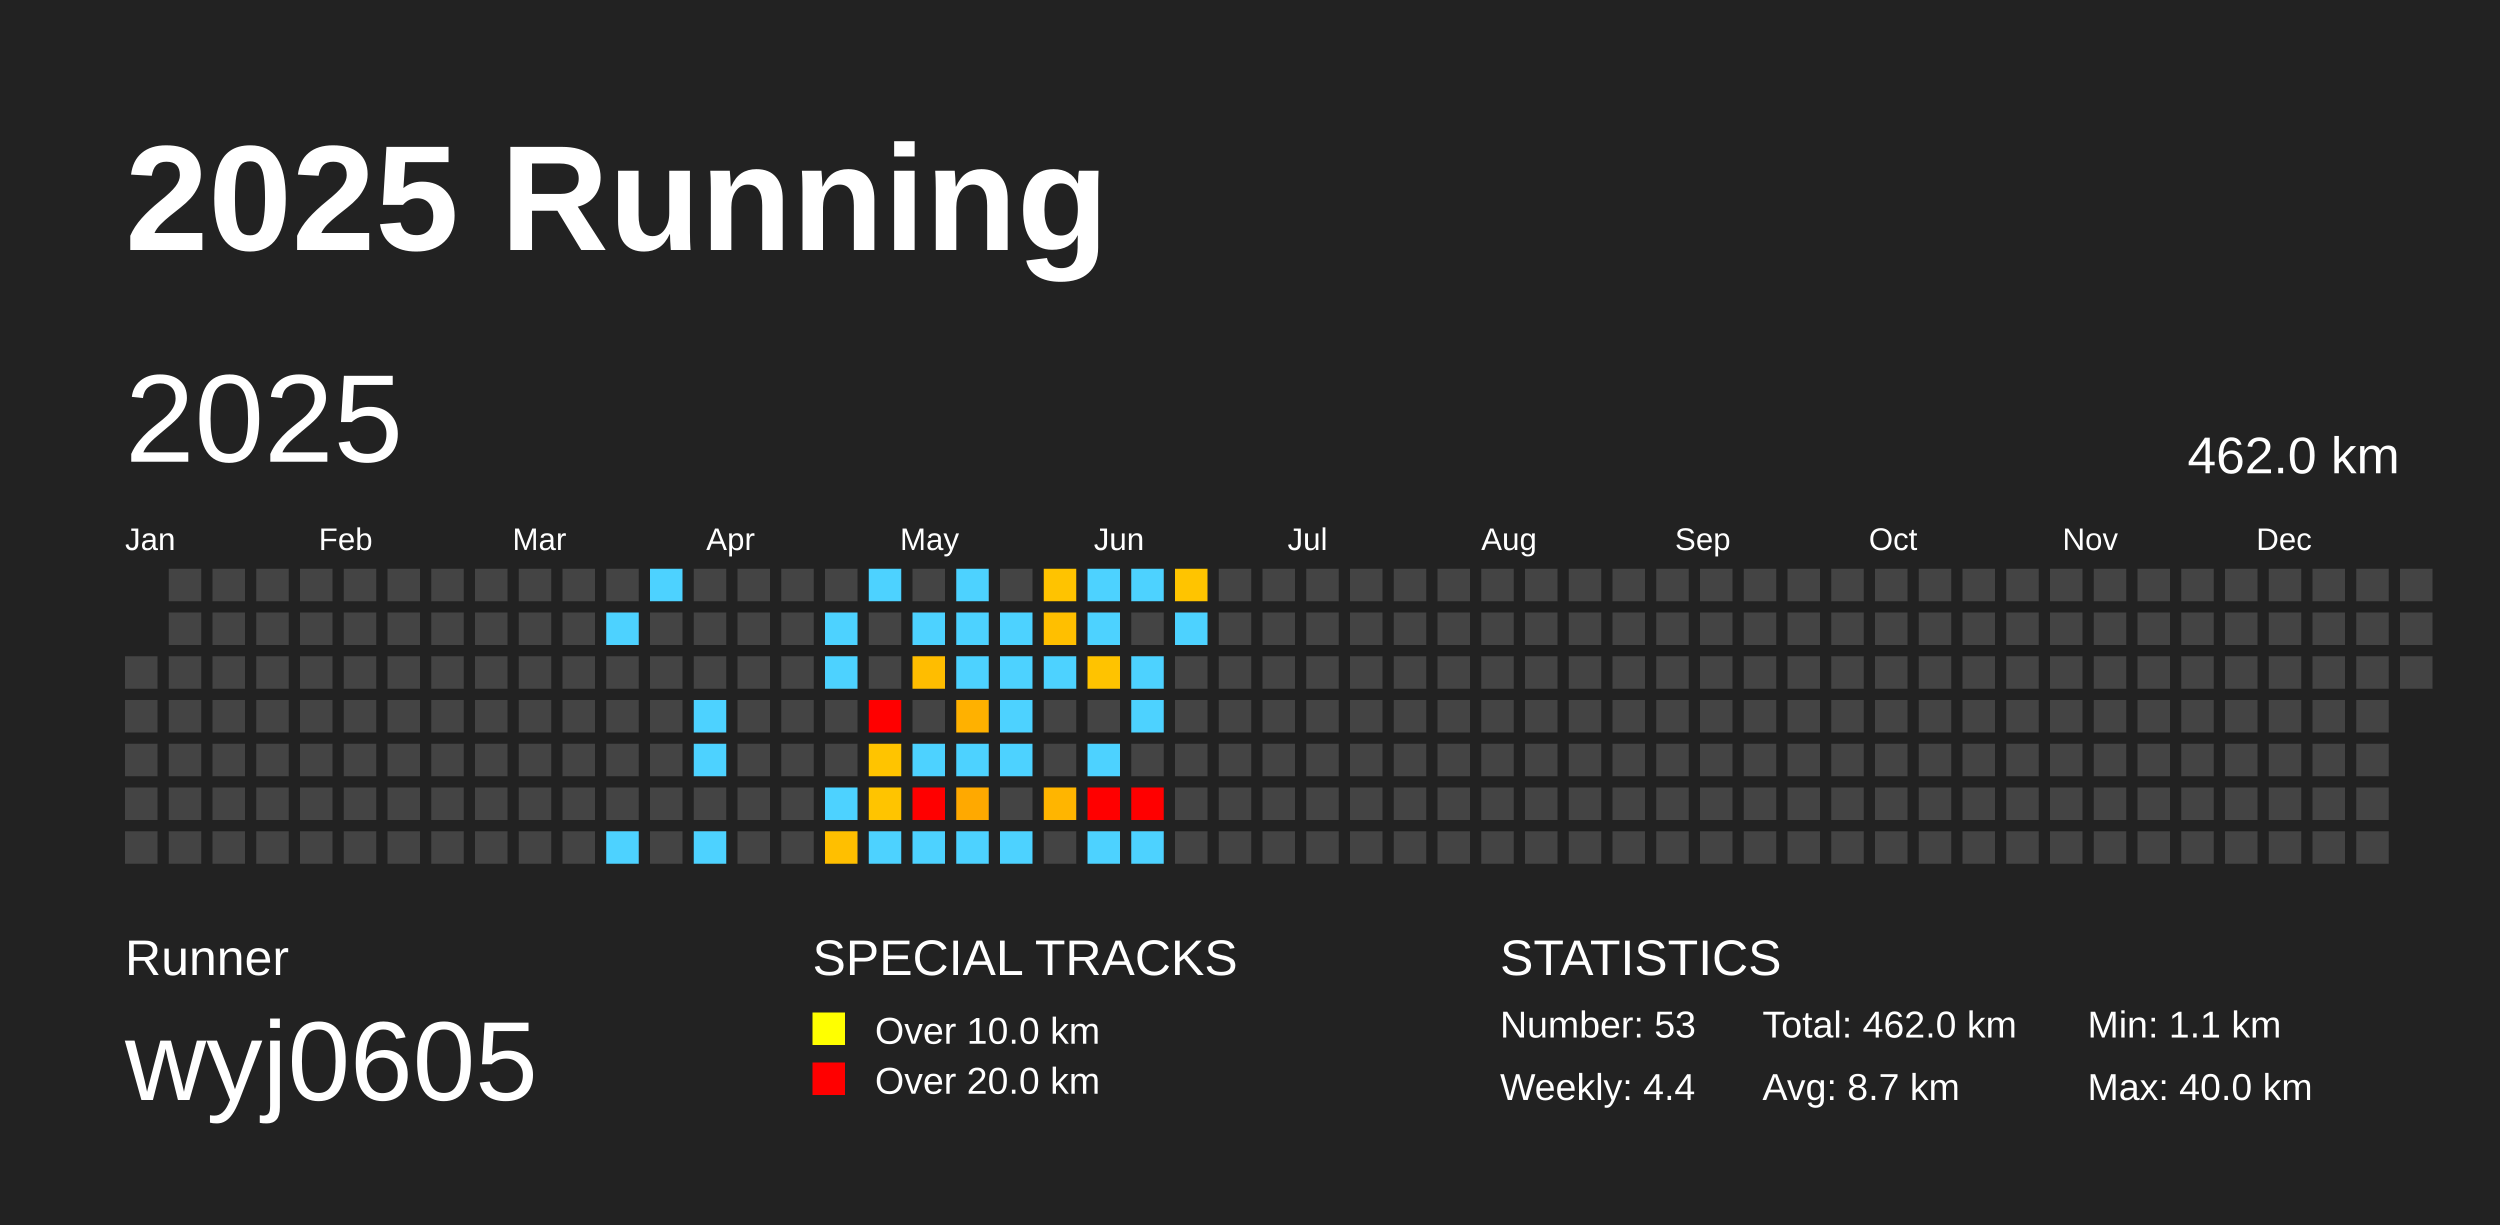
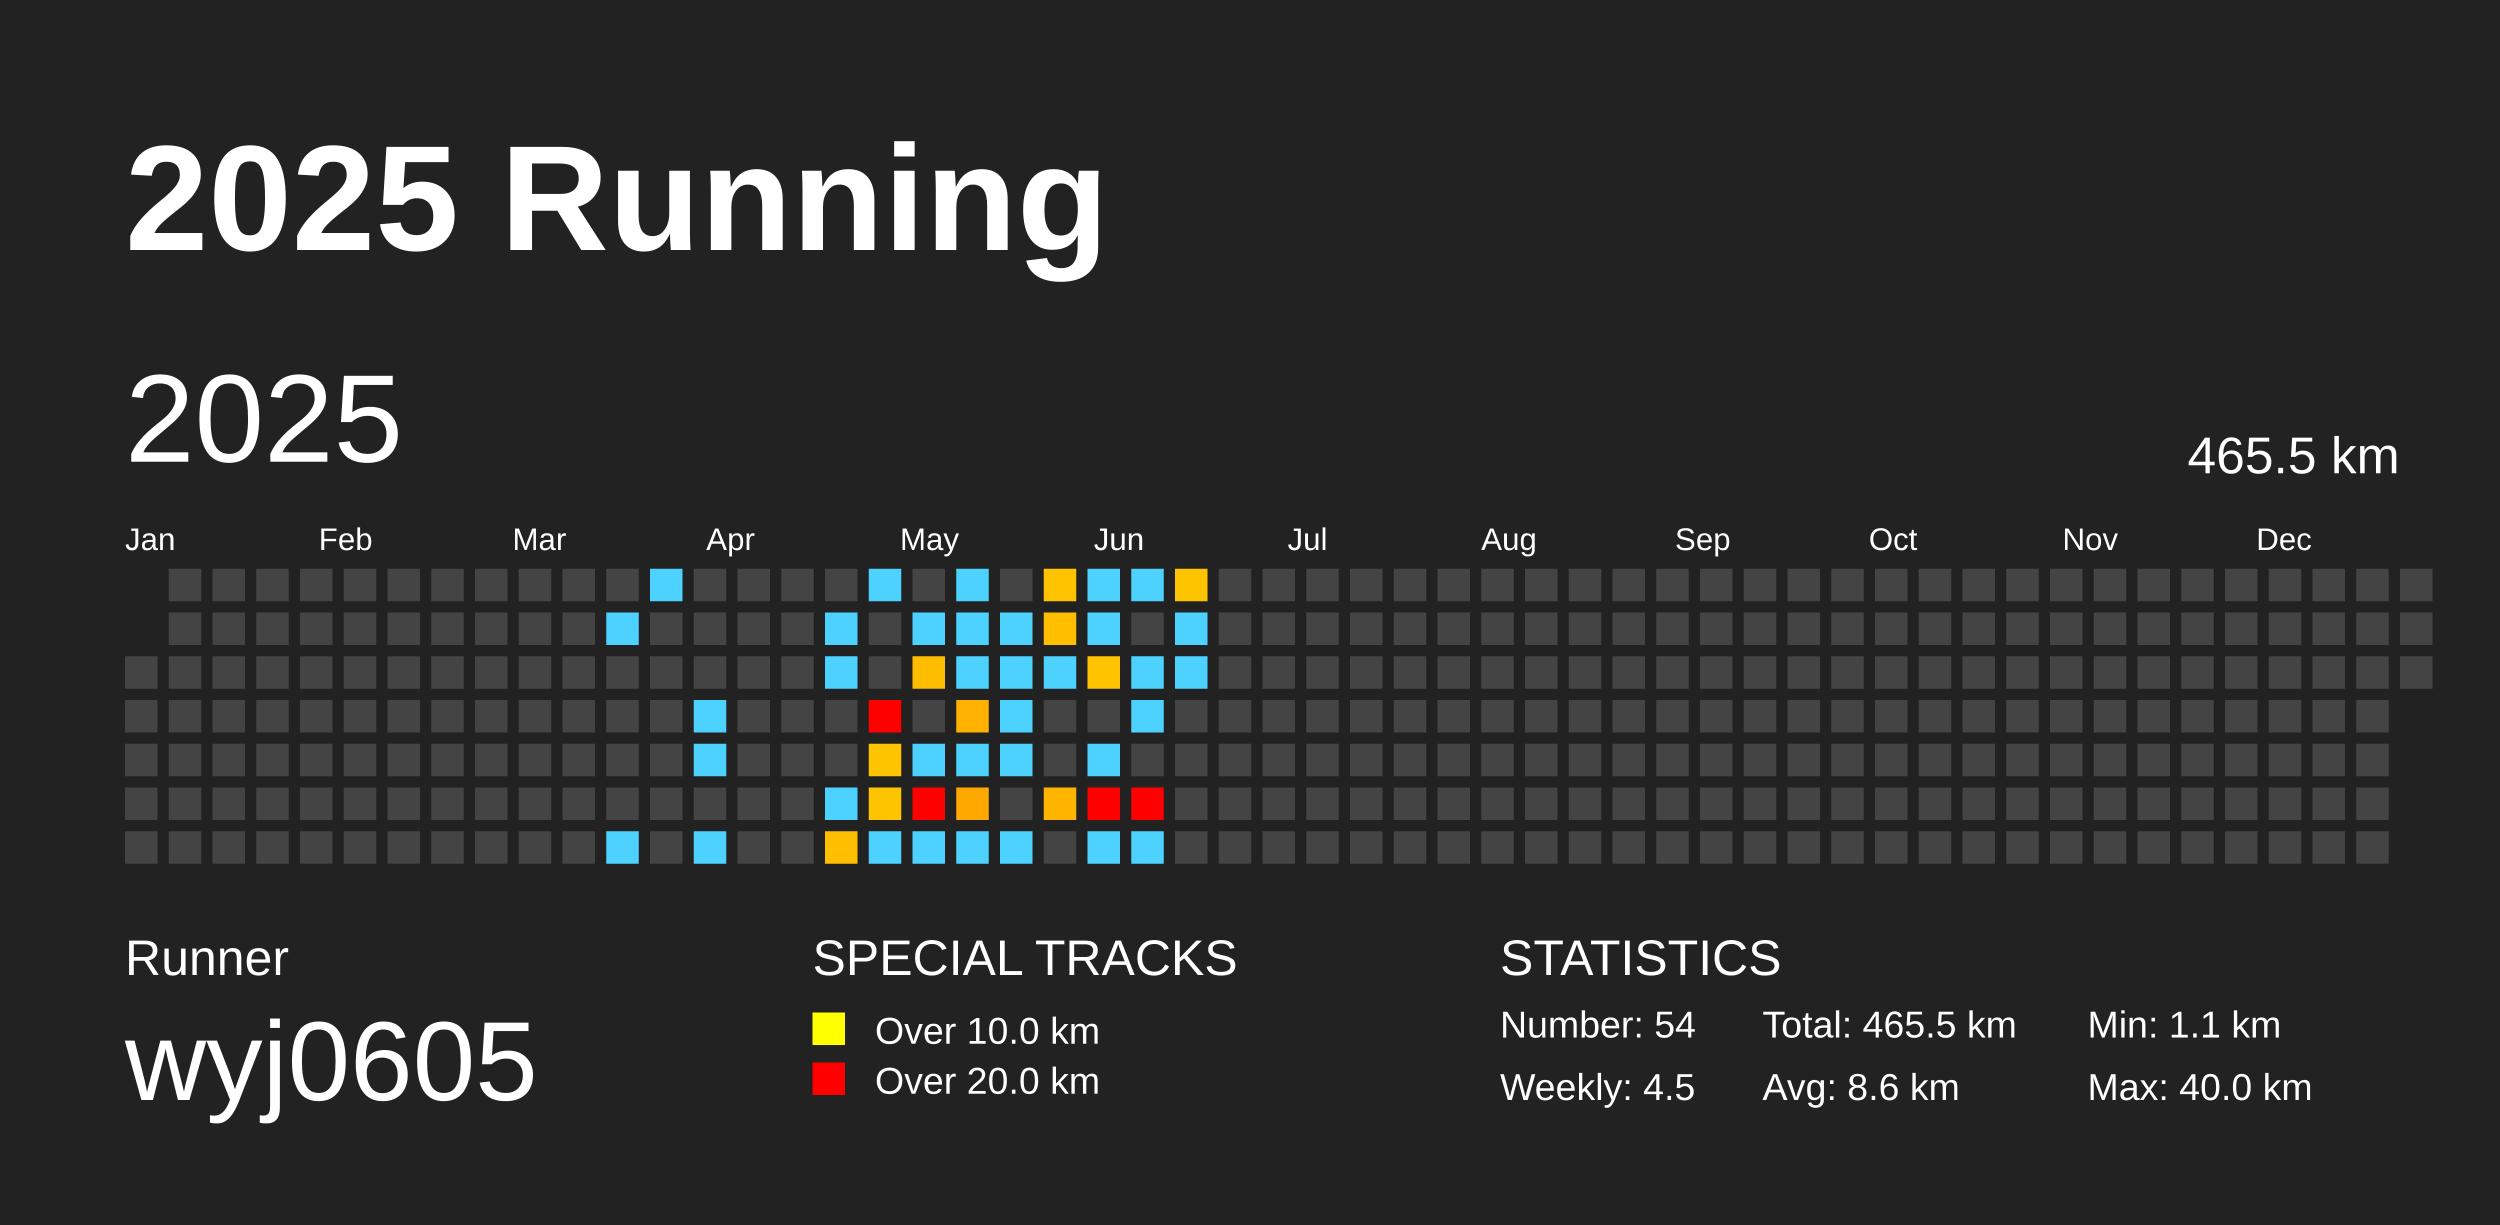
<svg xmlns="http://www.w3.org/2000/svg" baseProfile="full" height="98mm" version="1.1" viewBox="0,0,200,98" width="200mm">
  <defs />
  <rect fill="#222222" height="98" width="200" x="0" y="0" />
  <text fill="#FFFFFF" style="font-size:12px; font-family:Arial; font-weight:bold;" x="10" y="20">2025 Running</text>
  <text fill="#FFFFFF" style="font-size:4px; font-family:Arial" x="10" y="78">Runner</text>
  <text fill="#FFFFFF" style="font-size:9px; font-family:Arial" x="10" y="88">wyj0605</text>
  <text fill="#FFFFFF" style="font-size:4px; font-family:Arial" x="65" y="78">SPECIAL TRACKS</text>
  <rect fill="yellow" height="2.6" width="2.6" x="65" y="81" />
  <text fill="#FFFFFF" style="font-size:3px; font-family:Arial" x="70" y="83.5">Over 10.0 km</text>
  <rect fill="red" height="2.6" width="2.6" x="65" y="85" />
  <text fill="#FFFFFF" style="font-size:3px; font-family:Arial" x="70" y="87.5">Over 20.0 km</text>
  <text fill="#FFFFFF" style="font-size:4px; font-family:Arial" x="120" y="78">STATISTICS</text>
-   <text fill="#FFFFFF" style="font-size:3px; font-family:Arial" x="120" y="83">Number: 53</text>
-   <text fill="#FFFFFF" style="font-size:3px; font-family:Arial" x="120" y="88">Weekly: 4.4</text>
-   <text fill="#FFFFFF" style="font-size:3px; font-family:Arial" x="141" y="83">Total: 462.0 km</text>
-   <text fill="#FFFFFF" style="font-size:3px; font-family:Arial" x="141" y="88">Avg: 8.7 km</text>
+   <text fill="#FFFFFF" style="font-size:3px; font-family:Arial" x="120" y="83">Number: 54</text>
+   <text fill="#FFFFFF" style="font-size:3px; font-family:Arial" x="120" y="88">Weekly: 4.5</text>
+   <text fill="#FFFFFF" style="font-size:3px; font-family:Arial" x="141" y="83">Total: 465.5 km</text>
+   <text fill="#FFFFFF" style="font-size:3px; font-family:Arial" x="141" y="88">Avg: 8.6 km</text>
  <text fill="#FFFFFF" style="font-size:3px; font-family:Arial" x="167" y="83">Min: 1.1 km</text>
  <text fill="#FFFFFF" style="font-size:3px; font-family:Arial" x="167" y="88">Max: 40.0 km</text>
  <text dominant-baseline="hanging" fill="#FFFFFF" style="font-size:10.0px; font-family:Arial;" x="10" y="30">2025</text>
-   <text dominant-baseline="hanging" fill="#FFFFFF" style="font-size:4.125px; font-family:Arial;" x="175" y="35">462.0 km</text>
+   <text dominant-baseline="hanging" fill="#FFFFFF" style="font-size:4.125px; font-family:Arial;" x="175" y="35">465.5 km</text>
  <text fill="#FFFFFF" style="font-size:2.5px; font-family:Arial" x="10.0" y="44">Jan</text>
  <text fill="#FFFFFF" style="font-size:2.5px; font-family:Arial" x="25.5" y="44">Feb</text>
  <text fill="#FFFFFF" style="font-size:2.5px; font-family:Arial" x="41.0" y="44">Mar</text>
  <text fill="#FFFFFF" style="font-size:2.5px; font-family:Arial" x="56.5" y="44">Apr</text>
  <text fill="#FFFFFF" style="font-size:2.5px; font-family:Arial" x="72.0" y="44">May</text>
  <text fill="#FFFFFF" style="font-size:2.5px; font-family:Arial" x="87.5" y="44">Jun</text>
  <text fill="#FFFFFF" style="font-size:2.5px; font-family:Arial" x="103.0" y="44">Jul</text>
  <text fill="#FFFFFF" style="font-size:2.5px; font-family:Arial" x="118.5" y="44">Aug</text>
  <text fill="#FFFFFF" style="font-size:2.5px; font-family:Arial" x="134.0" y="44">Sep</text>
  <text fill="#FFFFFF" style="font-size:2.5px; font-family:Arial" x="149.5" y="44">Oct</text>
  <text fill="#FFFFFF" style="font-size:2.5px; font-family:Arial" x="165.0" y="44">Nov</text>
  <text fill="#FFFFFF" style="font-size:2.5px; font-family:Arial" x="180.5" y="44">Dec</text>
  <rect fill="#444444" height="2.6" width="2.6" x="10.0" y="52.5" />
  <rect fill="#444444" height="2.6" width="2.6" x="10.0" y="56.0" />
  <rect fill="#444444" height="2.6" width="2.6" x="10.0" y="59.5" />
  <rect fill="#444444" height="2.6" width="2.6" x="10.0" y="63.0" />
  <rect fill="#444444" height="2.6" width="2.6" x="10.0" y="66.5" />
  <rect fill="#444444" height="2.6" width="2.6" x="13.5" y="45.5" />
  <rect fill="#444444" height="2.6" width="2.6" x="13.5" y="49.0" />
  <rect fill="#444444" height="2.6" width="2.6" x="13.5" y="52.5" />
  <rect fill="#444444" height="2.6" width="2.6" x="13.5" y="56.0" />
  <rect fill="#444444" height="2.6" width="2.6" x="13.5" y="59.5" />
  <rect fill="#444444" height="2.6" width="2.6" x="13.5" y="63.0" />
  <rect fill="#444444" height="2.6" width="2.6" x="13.5" y="66.5" />
  <rect fill="#444444" height="2.6" width="2.6" x="17.0" y="45.5" />
  <rect fill="#444444" height="2.6" width="2.6" x="17.0" y="49.0" />
  <rect fill="#444444" height="2.6" width="2.6" x="17.0" y="52.5" />
  <rect fill="#444444" height="2.6" width="2.6" x="17.0" y="56.0" />
  <rect fill="#444444" height="2.6" width="2.6" x="17.0" y="59.5" />
  <rect fill="#444444" height="2.6" width="2.6" x="17.0" y="63.0" />
  <rect fill="#444444" height="2.6" width="2.6" x="17.0" y="66.5" />
  <rect fill="#444444" height="2.6" width="2.6" x="20.5" y="45.5" />
  <rect fill="#444444" height="2.6" width="2.6" x="20.5" y="49.0" />
  <rect fill="#444444" height="2.6" width="2.6" x="20.5" y="52.5" />
  <rect fill="#444444" height="2.6" width="2.6" x="20.5" y="56.0" />
  <rect fill="#444444" height="2.6" width="2.6" x="20.5" y="59.5" />
  <rect fill="#444444" height="2.6" width="2.6" x="20.5" y="63.0" />
  <rect fill="#444444" height="2.6" width="2.6" x="20.5" y="66.5" />
  <rect fill="#444444" height="2.6" width="2.6" x="24.0" y="45.5" />
  <rect fill="#444444" height="2.6" width="2.6" x="24.0" y="49.0" />
  <rect fill="#444444" height="2.6" width="2.6" x="24.0" y="52.5" />
  <rect fill="#444444" height="2.6" width="2.6" x="24.0" y="56.0" />
  <rect fill="#444444" height="2.6" width="2.6" x="24.0" y="59.5" />
  <rect fill="#444444" height="2.6" width="2.6" x="24.0" y="63.0" />
  <rect fill="#444444" height="2.6" width="2.6" x="24.0" y="66.5" />
  <rect fill="#444444" height="2.6" width="2.6" x="27.5" y="45.5" />
  <rect fill="#444444" height="2.6" width="2.6" x="27.5" y="49.0" />
  <rect fill="#444444" height="2.6" width="2.6" x="27.5" y="52.5" />
  <rect fill="#444444" height="2.6" width="2.6" x="27.5" y="56.0" />
  <rect fill="#444444" height="2.6" width="2.6" x="27.5" y="59.5" />
  <rect fill="#444444" height="2.6" width="2.6" x="27.5" y="63.0" />
  <rect fill="#444444" height="2.6" width="2.6" x="27.5" y="66.5" />
  <rect fill="#444444" height="2.6" width="2.6" x="31.0" y="45.5" />
  <rect fill="#444444" height="2.6" width="2.6" x="31.0" y="49.0" />
  <rect fill="#444444" height="2.6" width="2.6" x="31.0" y="52.5" />
  <rect fill="#444444" height="2.6" width="2.6" x="31.0" y="56.0" />
  <rect fill="#444444" height="2.6" width="2.6" x="31.0" y="59.5" />
  <rect fill="#444444" height="2.6" width="2.6" x="31.0" y="63.0" />
  <rect fill="#444444" height="2.6" width="2.6" x="31.0" y="66.5" />
  <rect fill="#444444" height="2.6" width="2.6" x="34.5" y="45.5" />
  <rect fill="#444444" height="2.6" width="2.6" x="34.5" y="49.0" />
  <rect fill="#444444" height="2.6" width="2.6" x="34.5" y="52.5" />
  <rect fill="#444444" height="2.6" width="2.6" x="34.5" y="56.0" />
  <rect fill="#444444" height="2.6" width="2.6" x="34.5" y="59.5" />
  <rect fill="#444444" height="2.6" width="2.6" x="34.5" y="63.0" />
  <rect fill="#444444" height="2.6" width="2.6" x="34.5" y="66.5" />
  <rect fill="#444444" height="2.6" width="2.6" x="38.0" y="45.5" />
  <rect fill="#444444" height="2.6" width="2.6" x="38.0" y="49.0" />
  <rect fill="#444444" height="2.6" width="2.6" x="38.0" y="52.5" />
  <rect fill="#444444" height="2.6" width="2.6" x="38.0" y="56.0" />
  <rect fill="#444444" height="2.6" width="2.6" x="38.0" y="59.5" />
  <rect fill="#444444" height="2.6" width="2.6" x="38.0" y="63.0" />
  <rect fill="#444444" height="2.6" width="2.6" x="38.0" y="66.5" />
  <rect fill="#444444" height="2.6" width="2.6" x="41.5" y="45.5" />
  <rect fill="#444444" height="2.6" width="2.6" x="41.5" y="49.0" />
  <rect fill="#444444" height="2.6" width="2.6" x="41.5" y="52.5" />
  <rect fill="#444444" height="2.6" width="2.6" x="41.5" y="56.0" />
  <rect fill="#444444" height="2.6" width="2.6" x="41.5" y="59.5" />
  <rect fill="#444444" height="2.6" width="2.6" x="41.5" y="63.0" />
  <rect fill="#444444" height="2.6" width="2.6" x="41.5" y="66.5" />
  <rect fill="#444444" height="2.6" width="2.6" x="45.0" y="45.5" />
  <rect fill="#444444" height="2.6" width="2.6" x="45.0" y="49.0" />
  <rect fill="#444444" height="2.6" width="2.6" x="45.0" y="52.5" />
  <rect fill="#444444" height="2.6" width="2.6" x="45.0" y="56.0" />
  <rect fill="#444444" height="2.6" width="2.6" x="45.0" y="59.5" />
  <rect fill="#444444" height="2.6" width="2.6" x="45.0" y="63.0" />
  <rect fill="#444444" height="2.6" width="2.6" x="45.0" y="66.5" />
  <rect fill="#444444" height="2.6" width="2.6" x="48.5" y="45.5" />
  <rect fill="#4dd2ff" height="2.6" width="2.6" x="48.5" y="49.0" />
  <rect fill="#444444" height="2.6" width="2.6" x="48.5" y="52.5" />
  <rect fill="#444444" height="2.6" width="2.6" x="48.5" y="56.0" />
  <rect fill="#444444" height="2.6" width="2.6" x="48.5" y="59.5" />
  <rect fill="#444444" height="2.6" width="2.6" x="48.5" y="63.0" />
  <rect fill="#4dd2ff" height="2.6" width="2.6" x="48.5" y="66.5" />
  <rect fill="#4dd2ff" height="2.6" width="2.6" x="52.0" y="45.5" />
  <rect fill="#444444" height="2.6" width="2.6" x="52.0" y="49.0" />
  <rect fill="#444444" height="2.6" width="2.6" x="52.0" y="52.5" />
  <rect fill="#444444" height="2.6" width="2.6" x="52.0" y="56.0" />
  <rect fill="#444444" height="2.6" width="2.6" x="52.0" y="59.5" />
  <rect fill="#444444" height="2.6" width="2.6" x="52.0" y="63.0" />
  <rect fill="#444444" height="2.6" width="2.6" x="52.0" y="66.5" />
  <rect fill="#444444" height="2.6" width="2.6" x="55.5" y="45.5" />
  <rect fill="#444444" height="2.6" width="2.6" x="55.5" y="49.0" />
  <rect fill="#444444" height="2.6" width="2.6" x="55.5" y="52.5" />
  <rect fill="#4dd2ff" height="2.6" width="2.6" x="55.5" y="56.0" />
  <rect fill="#4dd2ff" height="2.6" width="2.6" x="55.5" y="59.5" />
  <rect fill="#444444" height="2.6" width="2.6" x="55.5" y="63.0" />
  <rect fill="#4dd2ff" height="2.6" width="2.6" x="55.5" y="66.5" />
  <rect fill="#444444" height="2.6" width="2.6" x="59.0" y="45.5" />
  <rect fill="#444444" height="2.6" width="2.6" x="59.0" y="49.0" />
  <rect fill="#444444" height="2.6" width="2.6" x="59.0" y="52.5" />
  <rect fill="#444444" height="2.6" width="2.6" x="59.0" y="56.0" />
  <rect fill="#444444" height="2.6" width="2.6" x="59.0" y="59.5" />
  <rect fill="#444444" height="2.6" width="2.6" x="59.0" y="63.0" />
  <rect fill="#444444" height="2.6" width="2.6" x="59.0" y="66.5" />
  <rect fill="#444444" height="2.6" width="2.6" x="62.5" y="45.5" />
  <rect fill="#444444" height="2.6" width="2.6" x="62.5" y="49.0" />
  <rect fill="#444444" height="2.6" width="2.6" x="62.5" y="52.5" />
  <rect fill="#444444" height="2.6" width="2.6" x="62.5" y="56.0" />
  <rect fill="#444444" height="2.6" width="2.6" x="62.5" y="59.5" />
  <rect fill="#444444" height="2.6" width="2.6" x="62.5" y="63.0" />
  <rect fill="#444444" height="2.6" width="2.6" x="62.5" y="66.5" />
  <rect fill="#444444" height="2.6" width="2.6" x="66.0" y="45.5" />
  <rect fill="#4dd2ff" height="2.6" width="2.6" x="66.0" y="49.0" />
  <rect fill="#4dd2ff" height="2.6" width="2.6" x="66.0" y="52.5" />
  <rect fill="#444444" height="2.6" width="2.6" x="66.0" y="56.0" />
  <rect fill="#444444" height="2.6" width="2.6" x="66.0" y="59.5" />
  <rect fill="#4dd2ff" height="2.6" width="2.6" x="66.0" y="63.0" />
  <rect fill="#ffbf00" height="2.6" width="2.6" x="66.0" y="66.5" />
  <rect fill="#4dd2ff" height="2.6" width="2.6" x="69.5" y="45.5" />
  <rect fill="#444444" height="2.6" width="2.6" x="69.5" y="49.0" />
  <rect fill="#444444" height="2.6" width="2.6" x="69.5" y="52.5" />
  <rect fill="red" height="2.6" width="2.6" x="69.5" y="56.0" />
  <rect fill="#ffc400" height="2.6" width="2.6" x="69.5" y="59.5" />
  <rect fill="#ffc400" height="2.6" width="2.6" x="69.5" y="63.0" />
  <rect fill="#4dd2ff" height="2.6" width="2.6" x="69.5" y="66.5" />
  <rect fill="#444444" height="2.6" width="2.6" x="73.0" y="45.5" />
  <rect fill="#4dd2ff" height="2.6" width="2.6" x="73.0" y="49.0" />
  <rect fill="#ffbd00" height="2.6" width="2.6" x="73.0" y="52.5" />
  <rect fill="#444444" height="2.6" width="2.6" x="73.0" y="56.0" />
  <rect fill="#4dd2ff" height="2.6" width="2.6" x="73.0" y="59.5" />
  <rect fill="red" height="2.6" width="2.6" x="73.0" y="63.0" />
  <rect fill="#4dd2ff" height="2.6" width="2.6" x="73.0" y="66.5" />
  <rect fill="#4dd2ff" height="2.6" width="2.6" x="76.5" y="45.5" />
  <rect fill="#4dd2ff" height="2.6" width="2.6" x="76.5" y="49.0" />
  <rect fill="#4dd2ff" height="2.6" width="2.6" x="76.5" y="52.5" />
  <rect fill="#ffb100" height="2.6" width="2.6" x="76.5" y="56.0" />
  <rect fill="#4dd2ff" height="2.6" width="2.6" x="76.5" y="59.5" />
  <rect fill="#ffa900" height="2.6" width="2.6" x="76.5" y="63.0" />
  <rect fill="#4dd2ff" height="2.6" width="2.6" x="76.5" y="66.5" />
  <rect fill="#444444" height="2.6" width="2.6" x="80.0" y="45.5" />
  <rect fill="#4dd2ff" height="2.6" width="2.6" x="80.0" y="49.0" />
  <rect fill="#4dd2ff" height="2.6" width="2.6" x="80.0" y="52.5" />
  <rect fill="#4dd2ff" height="2.6" width="2.6" x="80.0" y="56.0" />
  <rect fill="#4dd2ff" height="2.6" width="2.6" x="80.0" y="59.5" />
  <rect fill="#444444" height="2.6" width="2.6" x="80.0" y="63.0" />
  <rect fill="#4dd2ff" height="2.6" width="2.6" x="80.0" y="66.5" />
  <rect fill="#ffc300" height="2.6" width="2.6" x="83.5" y="45.5" />
  <rect fill="#ffbf00" height="2.6" width="2.6" x="83.5" y="49.0" />
  <rect fill="#4dd2ff" height="2.6" width="2.6" x="83.5" y="52.5" />
  <rect fill="#444444" height="2.6" width="2.6" x="83.5" y="56.0" />
  <rect fill="#444444" height="2.6" width="2.6" x="83.5" y="59.5" />
  <rect fill="#ffb500" height="2.6" width="2.6" x="83.5" y="63.0" />
  <rect fill="#444444" height="2.6" width="2.6" x="83.5" y="66.5" />
  <rect fill="#4dd2ff" height="2.6" width="2.6" x="87.0" y="45.5" />
  <rect fill="#4dd2ff" height="2.6" width="2.6" x="87.0" y="49.0" />
  <rect fill="#ffc300" height="2.6" width="2.6" x="87.0" y="52.5" />
  <rect fill="#444444" height="2.6" width="2.6" x="87.0" y="56.0" />
  <rect fill="#4dd2ff" height="2.6" width="2.6" x="87.0" y="59.5" />
  <rect fill="red" height="2.6" width="2.6" x="87.0" y="63.0" />
  <rect fill="#4dd2ff" height="2.6" width="2.6" x="87.0" y="66.5" />
  <rect fill="#4dd2ff" height="2.6" width="2.6" x="90.5" y="45.5" />
  <rect fill="#444444" height="2.6" width="2.6" x="90.5" y="49.0" />
  <rect fill="#4dd2ff" height="2.6" width="2.6" x="90.5" y="52.5" />
  <rect fill="#4dd2ff" height="2.6" width="2.6" x="90.5" y="56.0" />
  <rect fill="#444444" height="2.6" width="2.6" x="90.5" y="59.5" />
  <rect fill="red" height="2.6" width="2.6" x="90.5" y="63.0" />
  <rect fill="#4dd2ff" height="2.6" width="2.6" x="90.5" y="66.5" />
  <rect fill="#ffc400" height="2.6" width="2.6" x="94.0" y="45.5" />
  <rect fill="#4dd2ff" height="2.6" width="2.6" x="94.0" y="49.0" />
-   <rect fill="#444444" height="2.6" width="2.6" x="94.0" y="52.5" />
+   <rect fill="#4dd2ff" height="2.6" width="2.6" x="94.0" y="52.5" />
  <rect fill="#444444" height="2.6" width="2.6" x="94.0" y="56.0" />
  <rect fill="#444444" height="2.6" width="2.6" x="94.0" y="59.5" />
  <rect fill="#444444" height="2.6" width="2.6" x="94.0" y="63.0" />
  <rect fill="#444444" height="2.6" width="2.6" x="94.0" y="66.5" />
  <rect fill="#444444" height="2.6" width="2.6" x="97.5" y="45.5" />
  <rect fill="#444444" height="2.6" width="2.6" x="97.5" y="49.0" />
  <rect fill="#444444" height="2.6" width="2.6" x="97.5" y="52.5" />
  <rect fill="#444444" height="2.6" width="2.6" x="97.5" y="56.0" />
  <rect fill="#444444" height="2.6" width="2.6" x="97.5" y="59.5" />
  <rect fill="#444444" height="2.6" width="2.6" x="97.5" y="63.0" />
  <rect fill="#444444" height="2.6" width="2.6" x="97.5" y="66.5" />
  <rect fill="#444444" height="2.6" width="2.6" x="101.0" y="45.5" />
  <rect fill="#444444" height="2.6" width="2.6" x="101.0" y="49.0" />
  <rect fill="#444444" height="2.6" width="2.6" x="101.0" y="52.5" />
  <rect fill="#444444" height="2.6" width="2.6" x="101.0" y="56.0" />
  <rect fill="#444444" height="2.6" width="2.6" x="101.0" y="59.5" />
  <rect fill="#444444" height="2.6" width="2.6" x="101.0" y="63.0" />
  <rect fill="#444444" height="2.6" width="2.6" x="101.0" y="66.5" />
  <rect fill="#444444" height="2.6" width="2.6" x="104.5" y="45.5" />
  <rect fill="#444444" height="2.6" width="2.6" x="104.5" y="49.0" />
  <rect fill="#444444" height="2.6" width="2.6" x="104.5" y="52.5" />
  <rect fill="#444444" height="2.6" width="2.6" x="104.5" y="56.0" />
  <rect fill="#444444" height="2.6" width="2.6" x="104.5" y="59.5" />
  <rect fill="#444444" height="2.6" width="2.6" x="104.5" y="63.0" />
  <rect fill="#444444" height="2.6" width="2.6" x="104.5" y="66.5" />
  <rect fill="#444444" height="2.6" width="2.6" x="108.0" y="45.5" />
  <rect fill="#444444" height="2.6" width="2.6" x="108.0" y="49.0" />
  <rect fill="#444444" height="2.6" width="2.6" x="108.0" y="52.5" />
  <rect fill="#444444" height="2.6" width="2.6" x="108.0" y="56.0" />
  <rect fill="#444444" height="2.6" width="2.6" x="108.0" y="59.5" />
  <rect fill="#444444" height="2.6" width="2.6" x="108.0" y="63.0" />
  <rect fill="#444444" height="2.6" width="2.6" x="108.0" y="66.5" />
  <rect fill="#444444" height="2.6" width="2.6" x="111.5" y="45.5" />
  <rect fill="#444444" height="2.6" width="2.6" x="111.5" y="49.0" />
  <rect fill="#444444" height="2.6" width="2.6" x="111.5" y="52.5" />
  <rect fill="#444444" height="2.6" width="2.6" x="111.5" y="56.0" />
  <rect fill="#444444" height="2.6" width="2.6" x="111.5" y="59.5" />
  <rect fill="#444444" height="2.6" width="2.6" x="111.5" y="63.0" />
  <rect fill="#444444" height="2.6" width="2.6" x="111.5" y="66.5" />
  <rect fill="#444444" height="2.6" width="2.6" x="115.0" y="45.5" />
  <rect fill="#444444" height="2.6" width="2.6" x="115.0" y="49.0" />
  <rect fill="#444444" height="2.6" width="2.6" x="115.0" y="52.5" />
  <rect fill="#444444" height="2.6" width="2.6" x="115.0" y="56.0" />
  <rect fill="#444444" height="2.6" width="2.6" x="115.0" y="59.5" />
  <rect fill="#444444" height="2.6" width="2.6" x="115.0" y="63.0" />
  <rect fill="#444444" height="2.6" width="2.6" x="115.0" y="66.5" />
  <rect fill="#444444" height="2.6" width="2.6" x="118.5" y="45.5" />
  <rect fill="#444444" height="2.6" width="2.6" x="118.5" y="49.0" />
  <rect fill="#444444" height="2.6" width="2.6" x="118.5" y="52.5" />
  <rect fill="#444444" height="2.6" width="2.6" x="118.5" y="56.0" />
  <rect fill="#444444" height="2.6" width="2.6" x="118.5" y="59.5" />
  <rect fill="#444444" height="2.6" width="2.6" x="118.5" y="63.0" />
  <rect fill="#444444" height="2.6" width="2.6" x="118.5" y="66.5" />
  <rect fill="#444444" height="2.6" width="2.6" x="122.0" y="45.5" />
  <rect fill="#444444" height="2.6" width="2.6" x="122.0" y="49.0" />
  <rect fill="#444444" height="2.6" width="2.6" x="122.0" y="52.5" />
  <rect fill="#444444" height="2.6" width="2.6" x="122.0" y="56.0" />
  <rect fill="#444444" height="2.6" width="2.6" x="122.0" y="59.5" />
  <rect fill="#444444" height="2.6" width="2.6" x="122.0" y="63.0" />
  <rect fill="#444444" height="2.6" width="2.6" x="122.0" y="66.5" />
  <rect fill="#444444" height="2.6" width="2.6" x="125.5" y="45.5" />
  <rect fill="#444444" height="2.6" width="2.6" x="125.5" y="49.0" />
  <rect fill="#444444" height="2.6" width="2.6" x="125.5" y="52.5" />
  <rect fill="#444444" height="2.6" width="2.6" x="125.5" y="56.0" />
  <rect fill="#444444" height="2.6" width="2.6" x="125.5" y="59.5" />
  <rect fill="#444444" height="2.6" width="2.6" x="125.5" y="63.0" />
  <rect fill="#444444" height="2.6" width="2.6" x="125.5" y="66.5" />
  <rect fill="#444444" height="2.6" width="2.6" x="129.0" y="45.5" />
  <rect fill="#444444" height="2.6" width="2.6" x="129.0" y="49.0" />
  <rect fill="#444444" height="2.6" width="2.6" x="129.0" y="52.5" />
  <rect fill="#444444" height="2.6" width="2.6" x="129.0" y="56.0" />
  <rect fill="#444444" height="2.6" width="2.6" x="129.0" y="59.5" />
  <rect fill="#444444" height="2.6" width="2.6" x="129.0" y="63.0" />
  <rect fill="#444444" height="2.6" width="2.6" x="129.0" y="66.5" />
  <rect fill="#444444" height="2.6" width="2.6" x="132.5" y="45.5" />
  <rect fill="#444444" height="2.6" width="2.6" x="132.5" y="49.0" />
  <rect fill="#444444" height="2.6" width="2.6" x="132.5" y="52.5" />
  <rect fill="#444444" height="2.6" width="2.6" x="132.5" y="56.0" />
  <rect fill="#444444" height="2.6" width="2.6" x="132.5" y="59.5" />
  <rect fill="#444444" height="2.6" width="2.6" x="132.5" y="63.0" />
  <rect fill="#444444" height="2.6" width="2.6" x="132.5" y="66.5" />
  <rect fill="#444444" height="2.6" width="2.6" x="136.0" y="45.5" />
  <rect fill="#444444" height="2.6" width="2.6" x="136.0" y="49.0" />
  <rect fill="#444444" height="2.6" width="2.6" x="136.0" y="52.5" />
  <rect fill="#444444" height="2.6" width="2.6" x="136.0" y="56.0" />
  <rect fill="#444444" height="2.6" width="2.6" x="136.0" y="59.5" />
  <rect fill="#444444" height="2.6" width="2.6" x="136.0" y="63.0" />
  <rect fill="#444444" height="2.6" width="2.6" x="136.0" y="66.5" />
  <rect fill="#444444" height="2.6" width="2.6" x="139.5" y="45.5" />
  <rect fill="#444444" height="2.6" width="2.6" x="139.5" y="49.0" />
  <rect fill="#444444" height="2.6" width="2.6" x="139.5" y="52.5" />
  <rect fill="#444444" height="2.6" width="2.6" x="139.5" y="56.0" />
  <rect fill="#444444" height="2.6" width="2.6" x="139.5" y="59.5" />
  <rect fill="#444444" height="2.6" width="2.6" x="139.5" y="63.0" />
  <rect fill="#444444" height="2.6" width="2.6" x="139.5" y="66.5" />
  <rect fill="#444444" height="2.6" width="2.6" x="143.0" y="45.5" />
  <rect fill="#444444" height="2.6" width="2.6" x="143.0" y="49.0" />
  <rect fill="#444444" height="2.6" width="2.6" x="143.0" y="52.5" />
  <rect fill="#444444" height="2.6" width="2.6" x="143.0" y="56.0" />
  <rect fill="#444444" height="2.6" width="2.6" x="143.0" y="59.5" />
  <rect fill="#444444" height="2.6" width="2.6" x="143.0" y="63.0" />
  <rect fill="#444444" height="2.6" width="2.6" x="143.0" y="66.5" />
  <rect fill="#444444" height="2.6" width="2.6" x="146.5" y="45.5" />
  <rect fill="#444444" height="2.6" width="2.6" x="146.5" y="49.0" />
  <rect fill="#444444" height="2.6" width="2.6" x="146.5" y="52.5" />
  <rect fill="#444444" height="2.6" width="2.6" x="146.5" y="56.0" />
  <rect fill="#444444" height="2.6" width="2.6" x="146.5" y="59.5" />
  <rect fill="#444444" height="2.6" width="2.6" x="146.5" y="63.0" />
  <rect fill="#444444" height="2.6" width="2.6" x="146.5" y="66.5" />
  <rect fill="#444444" height="2.6" width="2.6" x="150.0" y="45.5" />
  <rect fill="#444444" height="2.6" width="2.6" x="150.0" y="49.0" />
  <rect fill="#444444" height="2.6" width="2.6" x="150.0" y="52.5" />
  <rect fill="#444444" height="2.6" width="2.6" x="150.0" y="56.0" />
  <rect fill="#444444" height="2.6" width="2.6" x="150.0" y="59.5" />
  <rect fill="#444444" height="2.6" width="2.6" x="150.0" y="63.0" />
  <rect fill="#444444" height="2.6" width="2.6" x="150.0" y="66.5" />
  <rect fill="#444444" height="2.6" width="2.6" x="153.5" y="45.5" />
  <rect fill="#444444" height="2.6" width="2.6" x="153.5" y="49.0" />
  <rect fill="#444444" height="2.6" width="2.6" x="153.5" y="52.5" />
  <rect fill="#444444" height="2.6" width="2.6" x="153.5" y="56.0" />
  <rect fill="#444444" height="2.6" width="2.6" x="153.5" y="59.5" />
  <rect fill="#444444" height="2.6" width="2.6" x="153.5" y="63.0" />
  <rect fill="#444444" height="2.6" width="2.6" x="153.5" y="66.5" />
  <rect fill="#444444" height="2.6" width="2.6" x="157.0" y="45.5" />
  <rect fill="#444444" height="2.6" width="2.6" x="157.0" y="49.0" />
  <rect fill="#444444" height="2.6" width="2.6" x="157.0" y="52.5" />
  <rect fill="#444444" height="2.6" width="2.6" x="157.0" y="56.0" />
  <rect fill="#444444" height="2.6" width="2.6" x="157.0" y="59.5" />
  <rect fill="#444444" height="2.6" width="2.6" x="157.0" y="63.0" />
  <rect fill="#444444" height="2.6" width="2.6" x="157.0" y="66.5" />
  <rect fill="#444444" height="2.6" width="2.6" x="160.5" y="45.5" />
  <rect fill="#444444" height="2.6" width="2.6" x="160.5" y="49.0" />
  <rect fill="#444444" height="2.6" width="2.6" x="160.5" y="52.5" />
  <rect fill="#444444" height="2.6" width="2.6" x="160.5" y="56.0" />
  <rect fill="#444444" height="2.6" width="2.6" x="160.5" y="59.5" />
  <rect fill="#444444" height="2.6" width="2.6" x="160.5" y="63.0" />
  <rect fill="#444444" height="2.6" width="2.6" x="160.5" y="66.5" />
  <rect fill="#444444" height="2.6" width="2.6" x="164.0" y="45.5" />
  <rect fill="#444444" height="2.6" width="2.6" x="164.0" y="49.0" />
  <rect fill="#444444" height="2.6" width="2.6" x="164.0" y="52.5" />
  <rect fill="#444444" height="2.6" width="2.6" x="164.0" y="56.0" />
  <rect fill="#444444" height="2.6" width="2.6" x="164.0" y="59.5" />
  <rect fill="#444444" height="2.6" width="2.6" x="164.0" y="63.0" />
  <rect fill="#444444" height="2.6" width="2.6" x="164.0" y="66.5" />
  <rect fill="#444444" height="2.6" width="2.6" x="167.5" y="45.5" />
  <rect fill="#444444" height="2.6" width="2.6" x="167.5" y="49.0" />
  <rect fill="#444444" height="2.6" width="2.6" x="167.5" y="52.5" />
  <rect fill="#444444" height="2.6" width="2.6" x="167.5" y="56.0" />
  <rect fill="#444444" height="2.6" width="2.6" x="167.5" y="59.5" />
  <rect fill="#444444" height="2.6" width="2.6" x="167.5" y="63.0" />
  <rect fill="#444444" height="2.6" width="2.6" x="167.5" y="66.5" />
  <rect fill="#444444" height="2.6" width="2.6" x="171.0" y="45.5" />
  <rect fill="#444444" height="2.6" width="2.6" x="171.0" y="49.0" />
  <rect fill="#444444" height="2.6" width="2.6" x="171.0" y="52.5" />
  <rect fill="#444444" height="2.6" width="2.6" x="171.0" y="56.0" />
  <rect fill="#444444" height="2.6" width="2.6" x="171.0" y="59.5" />
  <rect fill="#444444" height="2.6" width="2.6" x="171.0" y="63.0" />
  <rect fill="#444444" height="2.6" width="2.6" x="171.0" y="66.5" />
  <rect fill="#444444" height="2.6" width="2.6" x="174.5" y="45.5" />
  <rect fill="#444444" height="2.6" width="2.6" x="174.5" y="49.0" />
  <rect fill="#444444" height="2.6" width="2.6" x="174.5" y="52.5" />
  <rect fill="#444444" height="2.6" width="2.6" x="174.5" y="56.0" />
  <rect fill="#444444" height="2.6" width="2.6" x="174.5" y="59.5" />
  <rect fill="#444444" height="2.6" width="2.6" x="174.5" y="63.0" />
  <rect fill="#444444" height="2.6" width="2.6" x="174.5" y="66.5" />
  <rect fill="#444444" height="2.6" width="2.6" x="178.0" y="45.5" />
  <rect fill="#444444" height="2.6" width="2.6" x="178.0" y="49.0" />
  <rect fill="#444444" height="2.6" width="2.6" x="178.0" y="52.5" />
  <rect fill="#444444" height="2.6" width="2.6" x="178.0" y="56.0" />
  <rect fill="#444444" height="2.6" width="2.6" x="178.0" y="59.5" />
  <rect fill="#444444" height="2.6" width="2.6" x="178.0" y="63.0" />
  <rect fill="#444444" height="2.6" width="2.6" x="178.0" y="66.5" />
  <rect fill="#444444" height="2.6" width="2.6" x="181.5" y="45.5" />
  <rect fill="#444444" height="2.6" width="2.6" x="181.5" y="49.0" />
  <rect fill="#444444" height="2.6" width="2.6" x="181.5" y="52.5" />
  <rect fill="#444444" height="2.6" width="2.6" x="181.5" y="56.0" />
  <rect fill="#444444" height="2.6" width="2.6" x="181.5" y="59.5" />
  <rect fill="#444444" height="2.6" width="2.6" x="181.5" y="63.0" />
  <rect fill="#444444" height="2.6" width="2.6" x="181.5" y="66.5" />
  <rect fill="#444444" height="2.6" width="2.6" x="185.0" y="45.5" />
  <rect fill="#444444" height="2.6" width="2.6" x="185.0" y="49.0" />
  <rect fill="#444444" height="2.6" width="2.6" x="185.0" y="52.5" />
  <rect fill="#444444" height="2.6" width="2.6" x="185.0" y="56.0" />
  <rect fill="#444444" height="2.6" width="2.6" x="185.0" y="59.5" />
  <rect fill="#444444" height="2.6" width="2.6" x="185.0" y="63.0" />
  <rect fill="#444444" height="2.6" width="2.6" x="185.0" y="66.5" />
  <rect fill="#444444" height="2.6" width="2.6" x="188.5" y="45.5" />
  <rect fill="#444444" height="2.6" width="2.6" x="188.5" y="49.0" />
  <rect fill="#444444" height="2.6" width="2.6" x="188.5" y="52.5" />
  <rect fill="#444444" height="2.6" width="2.6" x="188.5" y="56.0" />
  <rect fill="#444444" height="2.6" width="2.6" x="188.5" y="59.5" />
  <rect fill="#444444" height="2.6" width="2.6" x="188.5" y="63.0" />
  <rect fill="#444444" height="2.6" width="2.6" x="188.5" y="66.5" />
  <rect fill="#444444" height="2.6" width="2.6" x="192.0" y="45.5" />
  <rect fill="#444444" height="2.6" width="2.6" x="192.0" y="49.0" />
  <rect fill="#444444" height="2.6" width="2.6" x="192.0" y="52.5" />
</svg>
